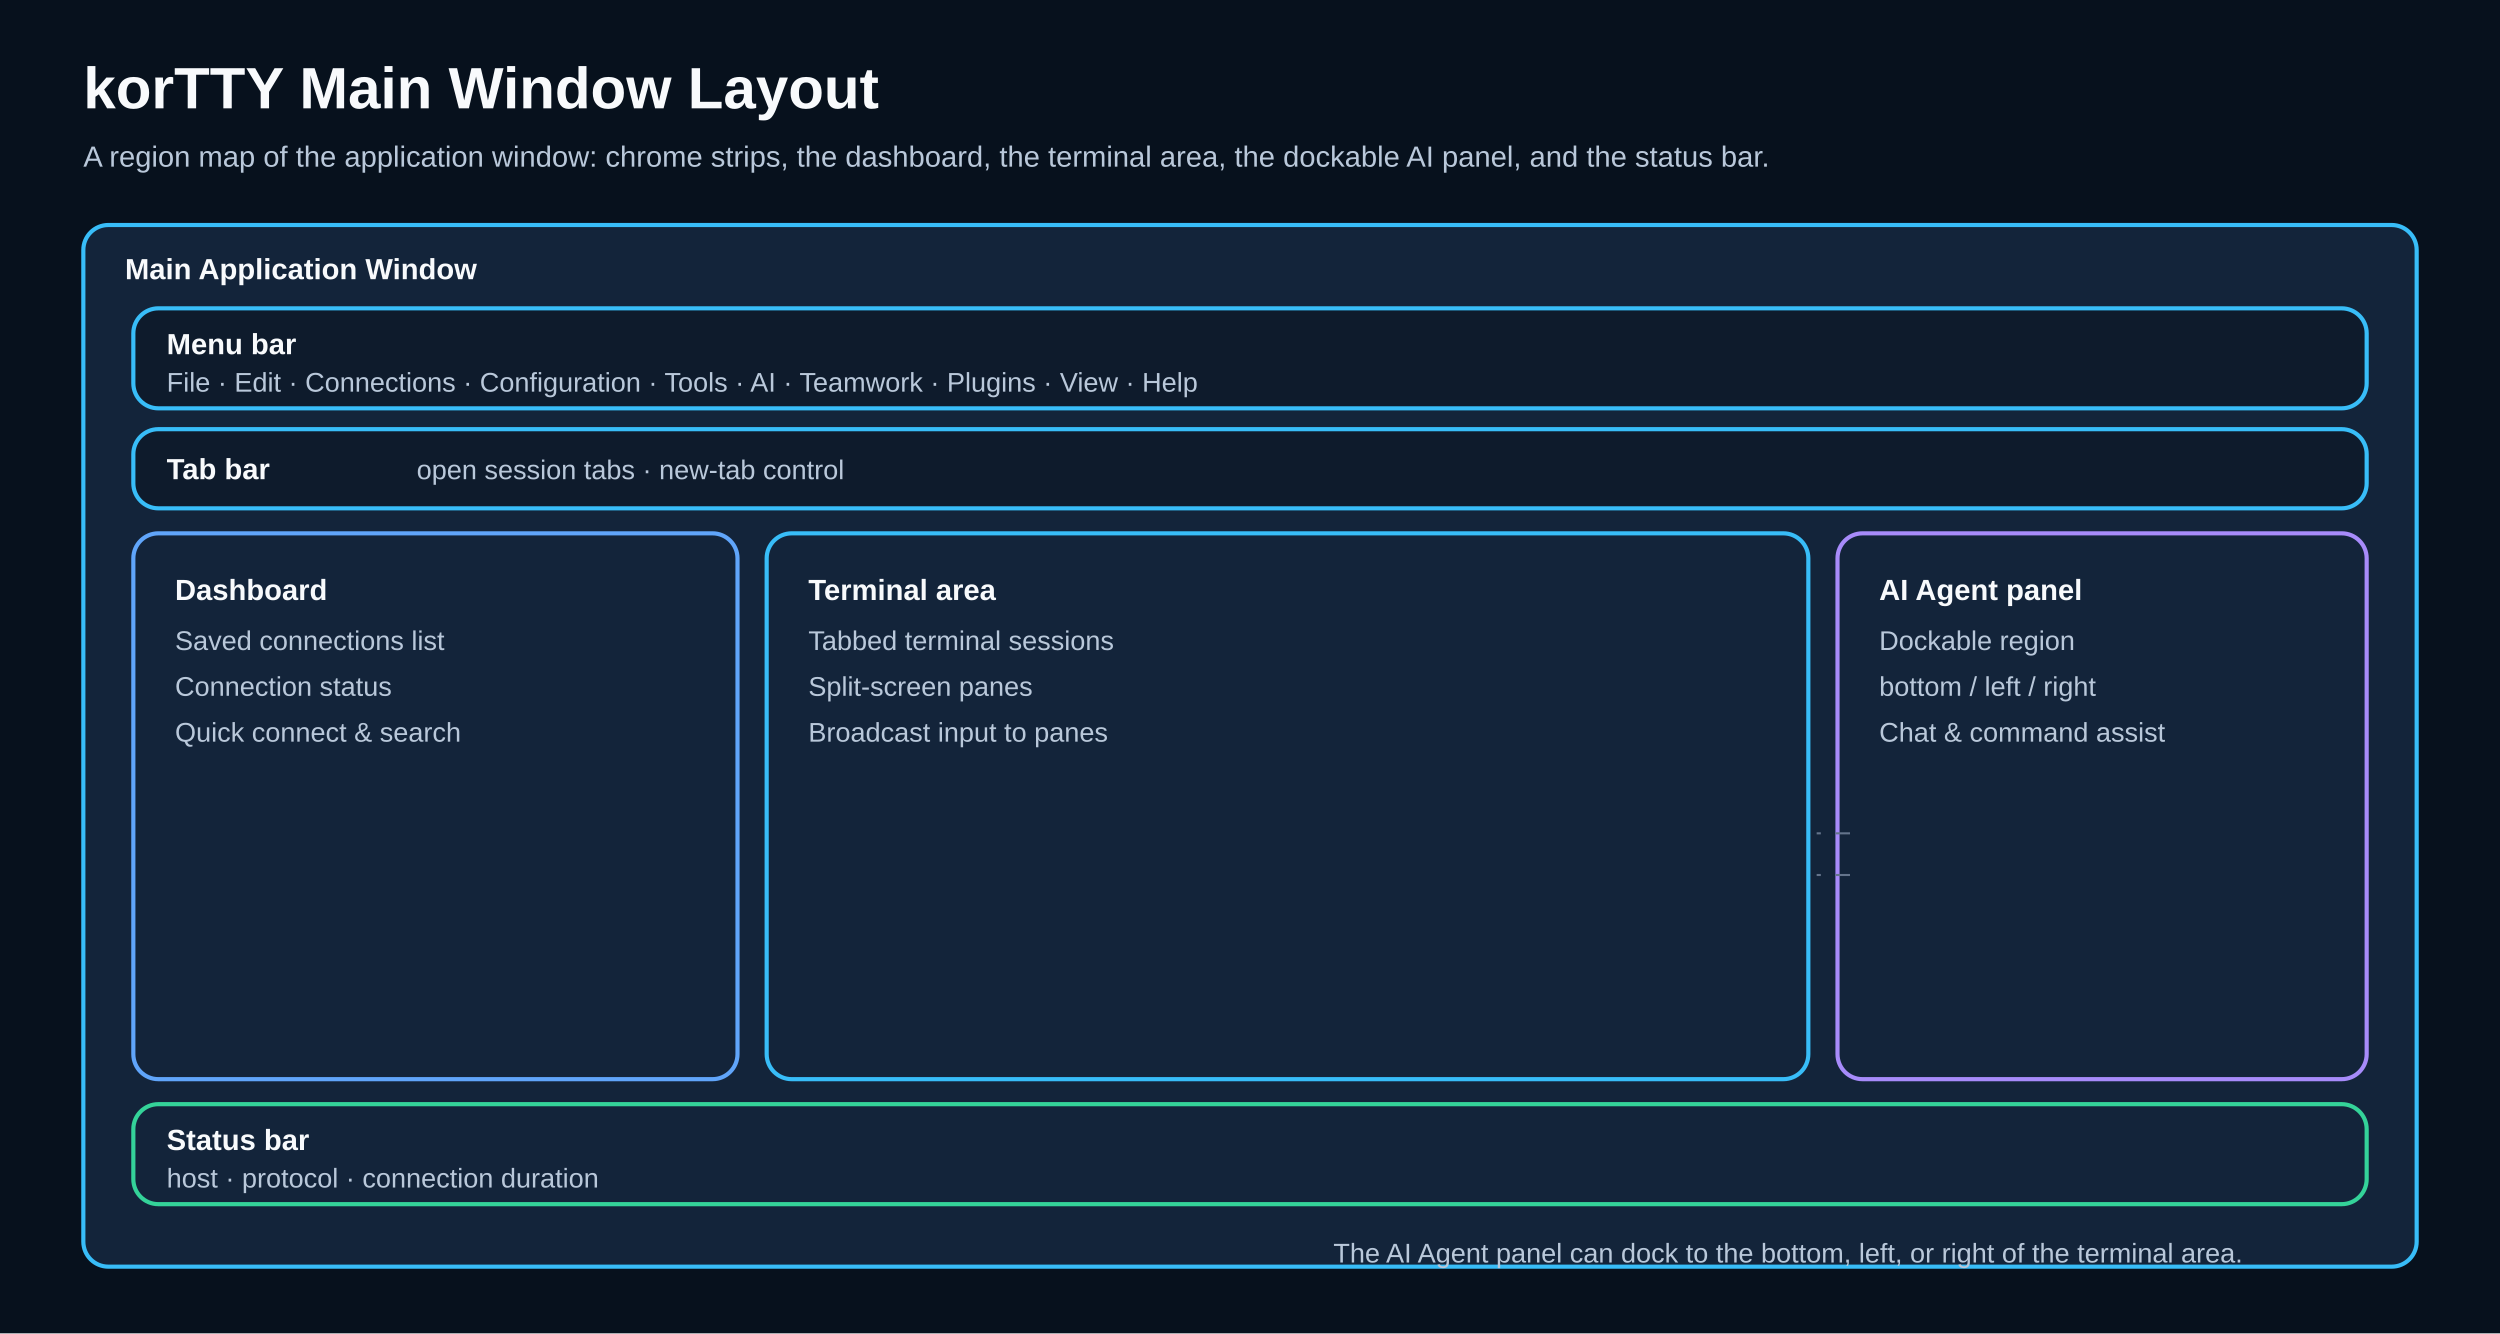
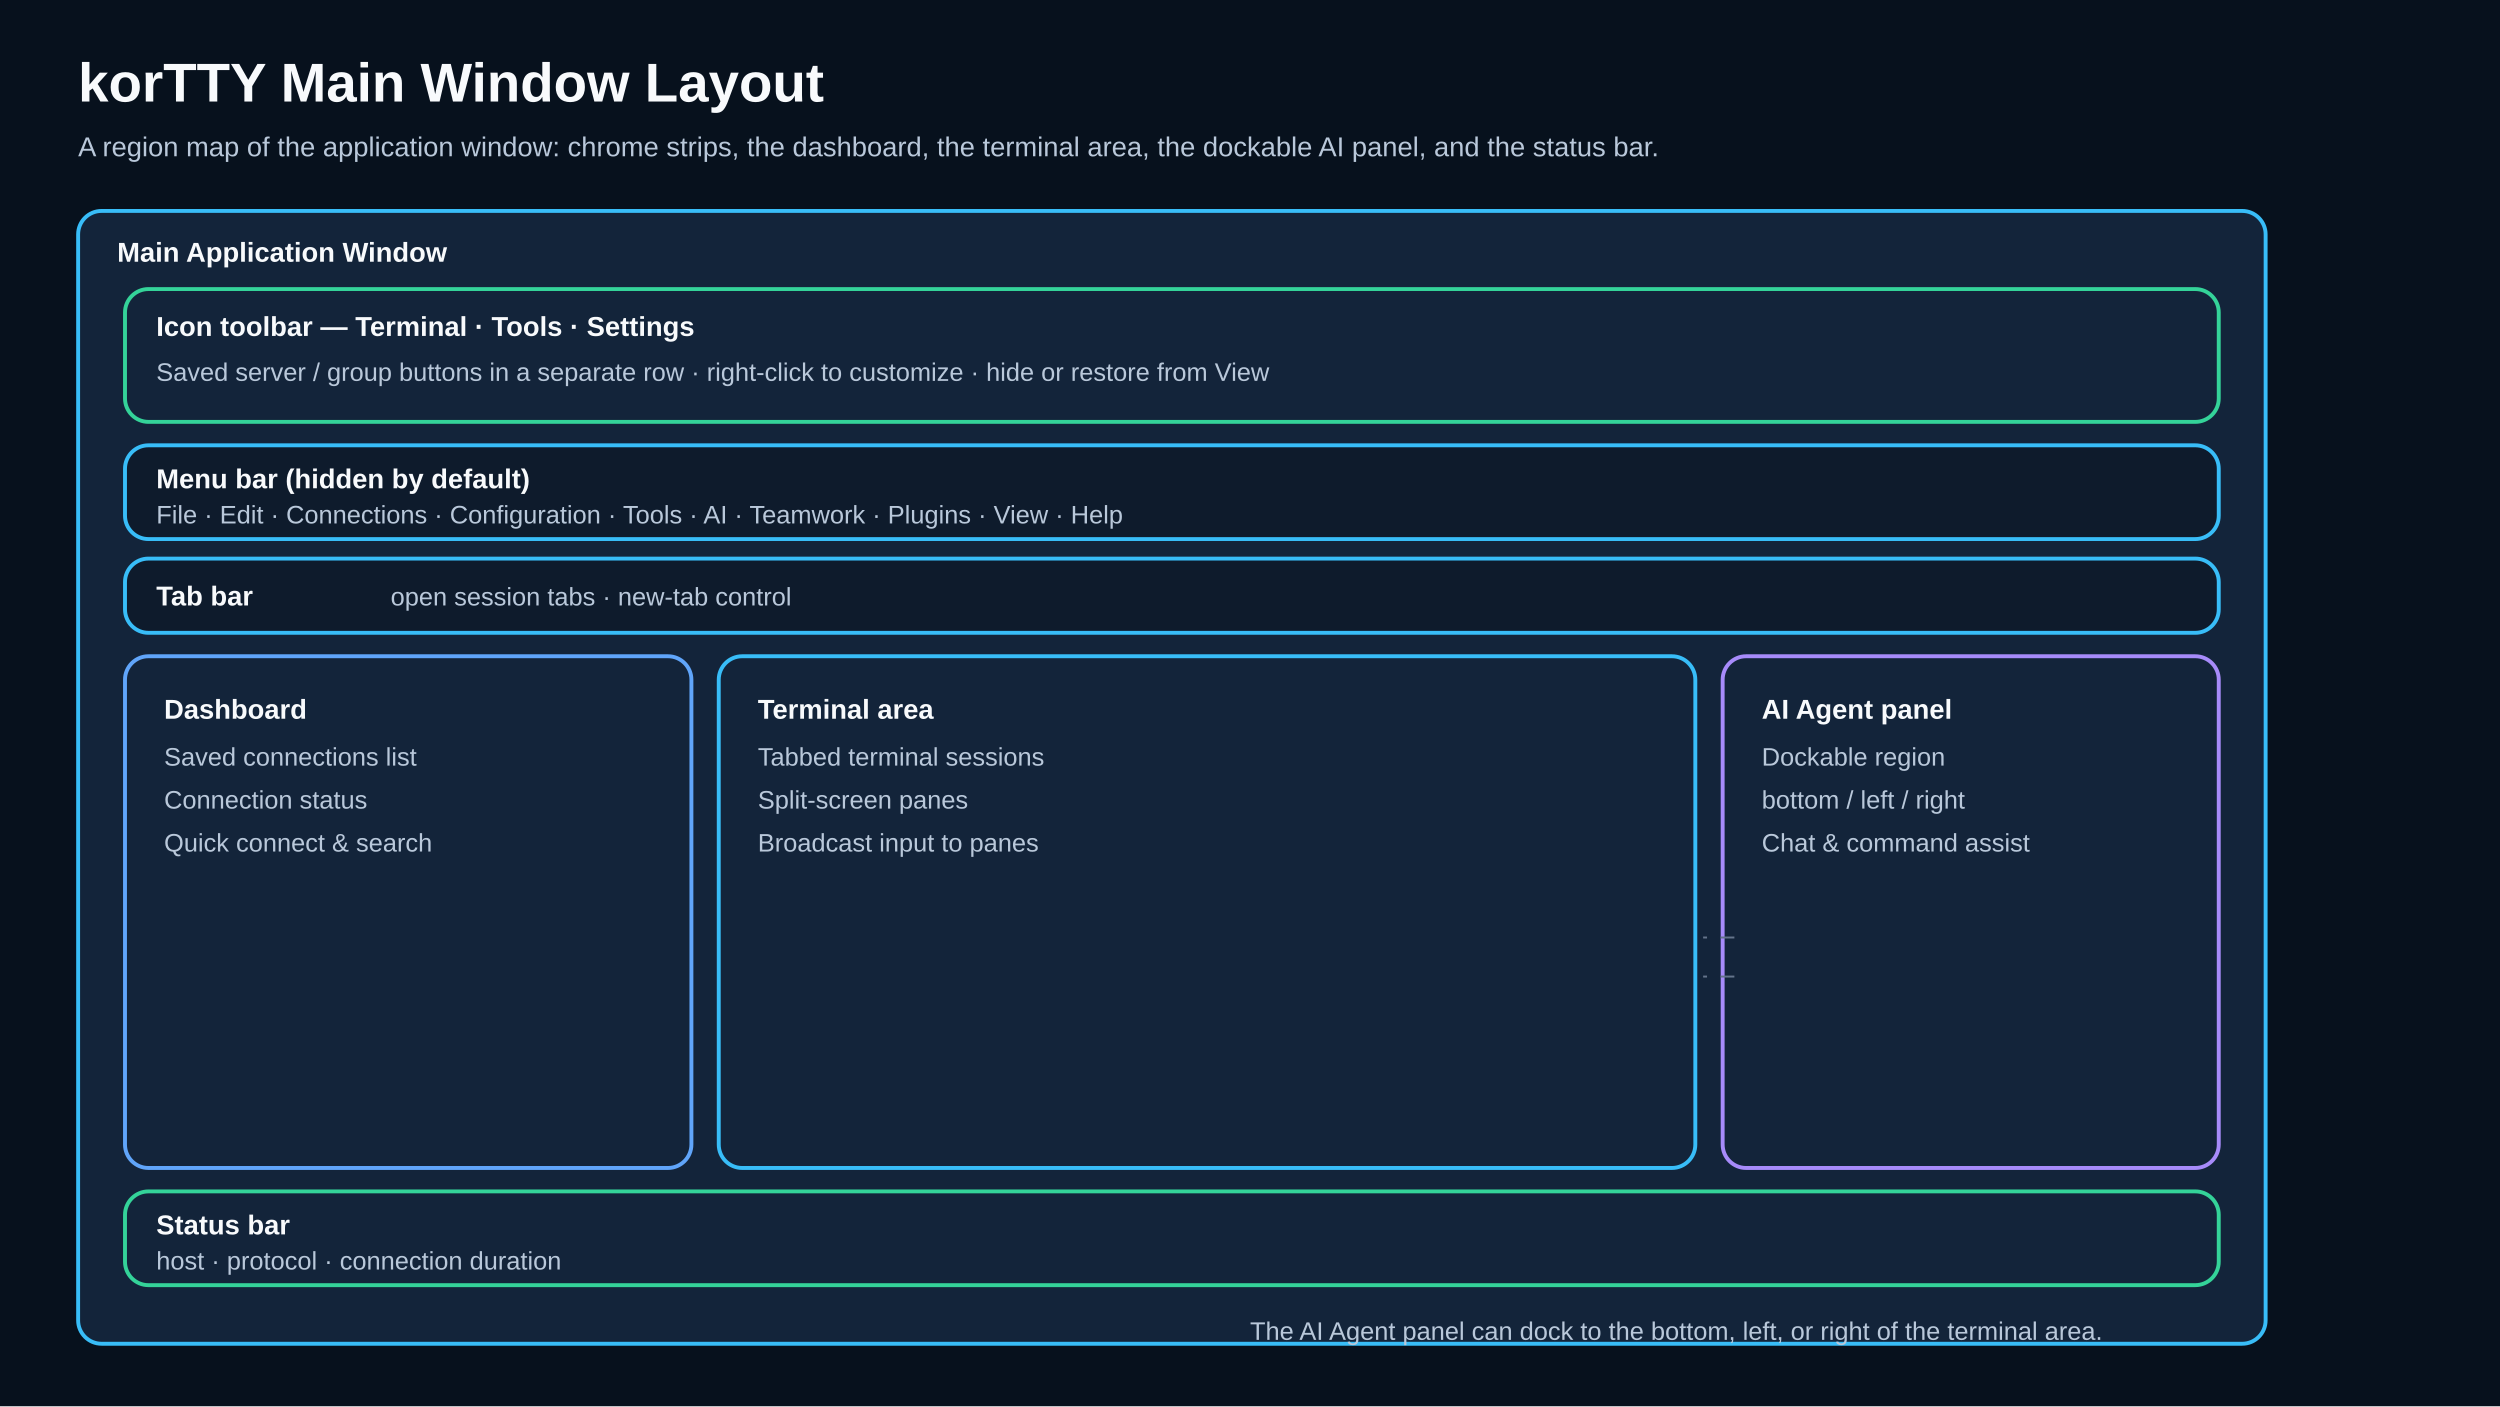
- <svg xmlns="http://www.w3.org/2000/svg" viewBox="0 0 1200 640" role="img" aria-labelledby="title desc">
+ <svg xmlns="http://www.w3.org/2000/svg" viewBox="0 0 1280 720" role="img" aria-labelledby="title desc">
  <defs>
    <marker id="arrow" viewBox="0 0 10 10" refX="9" refY="5" markerWidth="7" markerHeight="7" orient="auto-start-reverse">
      <path d="M0 0 10 5 0 10z" fill="#67e8f9" />
    </marker>
    <style>text{font-family:Arial,Helvetica,sans-serif;fill:#e6f3ff;font-size:16px}.bg{fill:#07111d}.box{fill:#13243a;stroke:#38bdf8;stroke-width:2;rx:12}.title{font-size:28px;font-weight:700;fill:#f8fafc}.subtitle{font-size:14px;fill:#b9c8da}.small{font-size:13px;fill:#b9c8da}.line{stroke:#67e8f9;stroke-width:2.6;fill:none;marker-end:url(#arrow)}.dash{stroke:#64748b;stroke-dasharray:7 7;fill:none}.secure{stroke:#f59e0b}.state{stroke:#34d399}.ai{stroke:#a78bfa}.external{stroke:#fb7185}.service{stroke:#60a5fa}.label{font-size:14px;font-weight:700;fill:#f8fafc}.strip{fill:#0e1b2c}</style>
  </defs>
-   <rect class="bg" width="1200" height="640" />
+   <rect class="bg" width="1280" height="720" />
  <text class="title" x="40" y="52">korTTY Main Window Layout</text>
  <text class="subtitle" x="40" y="80">A region map of the application window: chrome strips, the dashboard, the terminal area, the dockable AI panel, and the status bar.</text>
-   <rect class="box" x="40" y="108" width="1120" height="500" />
+   <rect class="box" x="40" y="108" width="1120" height="580" />
  <text class="label" x="60" y="134">Main Application Window</text>
-   <rect class="box strip" x="64" y="148" width="1072" height="48" rx="8" />
-   <text class="label" x="80" y="170">Menu bar</text>
-   <text class="small" x="80" y="188">File · Edit · Connections · Configuration · Tools · AI · Teamwork · Plugins · View · Help</text>
-   <rect class="box strip" x="64" y="206" width="1072" height="38" rx="8" />
-   <text class="label" x="80" y="230">Tab bar</text>
-   <text class="small" x="200" y="230">open session tabs · new-tab control</text>
-   <rect class="box service" x="64" y="256" width="290" height="262" />
-   <text class="label" x="84" y="288">Dashboard</text>
-   <text class="small" x="84" y="312">Saved connections list</text>
-   <text class="small" x="84" y="334">Connection status</text>
-   <text class="small" x="84" y="356">Quick connect &amp; search</text>
-   <rect class="box" x="368" y="256" width="500" height="262" />
-   <text class="label" x="388" y="288">Terminal area</text>
-   <text class="small" x="388" y="312">Tabbed terminal sessions</text>
-   <text class="small" x="388" y="334">Split-screen panes</text>
-   <text class="small" x="388" y="356">Broadcast input to panes</text>
-   <rect class="box ai" x="882" y="256" width="254" height="262" />
-   <text class="label" x="902" y="288">AI Agent panel</text>
-   <text class="small" x="902" y="312">Dockable region</text>
-   <text class="small" x="902" y="334">bottom / left / right</text>
-   <text class="small" x="902" y="356">Chat &amp; command assist</text>
-   <rect class="box state" x="64" y="530" width="1072" height="48" rx="8" />
-   <text class="label" x="80" y="552">Status bar</text>
-   <text class="small" x="80" y="570">host · protocol · connection duration</text>
-   <path class="dash" d="M888 400 H872" />
-   <path class="dash" d="M888 420 H872" />
-   <text class="small" x="640" y="606">The AI Agent panel can dock to the bottom, left, or right of the terminal area.</text>
+   <rect class="box state" x="64" y="148" width="1072" height="68" rx="8" />
+   <text class="label" x="80" y="172">Icon toolbar — Terminal · Tools · Settings</text>
+   <text class="small" x="80" y="195">Saved server / group buttons in a separate row · right-click to customize · hide or restore from View</text>
+   <rect class="box strip" x="64" y="228" width="1072" height="48" rx="8" />
+   <text class="label" x="80" y="250">Menu bar (hidden by default)</text>
+   <text class="small" x="80" y="268">File · Edit · Connections · Configuration · Tools · AI · Teamwork · Plugins · View · Help</text>
+   <rect class="box strip" x="64" y="286" width="1072" height="38" rx="8" />
+   <text class="label" x="80" y="310">Tab bar</text>
+   <text class="small" x="200" y="310">open session tabs · new-tab control</text>
+   <rect class="box service" x="64" y="336" width="290" height="262" />
+   <text class="label" x="84" y="368">Dashboard</text>
+   <text class="small" x="84" y="392">Saved connections list</text>
+   <text class="small" x="84" y="414">Connection status</text>
+   <text class="small" x="84" y="436">Quick connect &amp; search</text>
+   <rect class="box" x="368" y="336" width="500" height="262" />
+   <text class="label" x="388" y="368">Terminal area</text>
+   <text class="small" x="388" y="392">Tabbed terminal sessions</text>
+   <text class="small" x="388" y="414">Split-screen panes</text>
+   <text class="small" x="388" y="436">Broadcast input to panes</text>
+   <rect class="box ai" x="882" y="336" width="254" height="262" />
+   <text class="label" x="902" y="368">AI Agent panel</text>
+   <text class="small" x="902" y="392">Dockable region</text>
+   <text class="small" x="902" y="414">bottom / left / right</text>
+   <text class="small" x="902" y="436">Chat &amp; command assist</text>
+   <rect class="box state" x="64" y="610" width="1072" height="48" rx="8" />
+   <text class="label" x="80" y="632">Status bar</text>
+   <text class="small" x="80" y="650">host · protocol · connection duration</text>
+   <path class="dash" d="M888 480 H872" />
+   <path class="dash" d="M888 500 H872" />
+   <text class="small" x="640" y="686">The AI Agent panel can dock to the bottom, left, or right of the terminal area.</text>
</svg>
